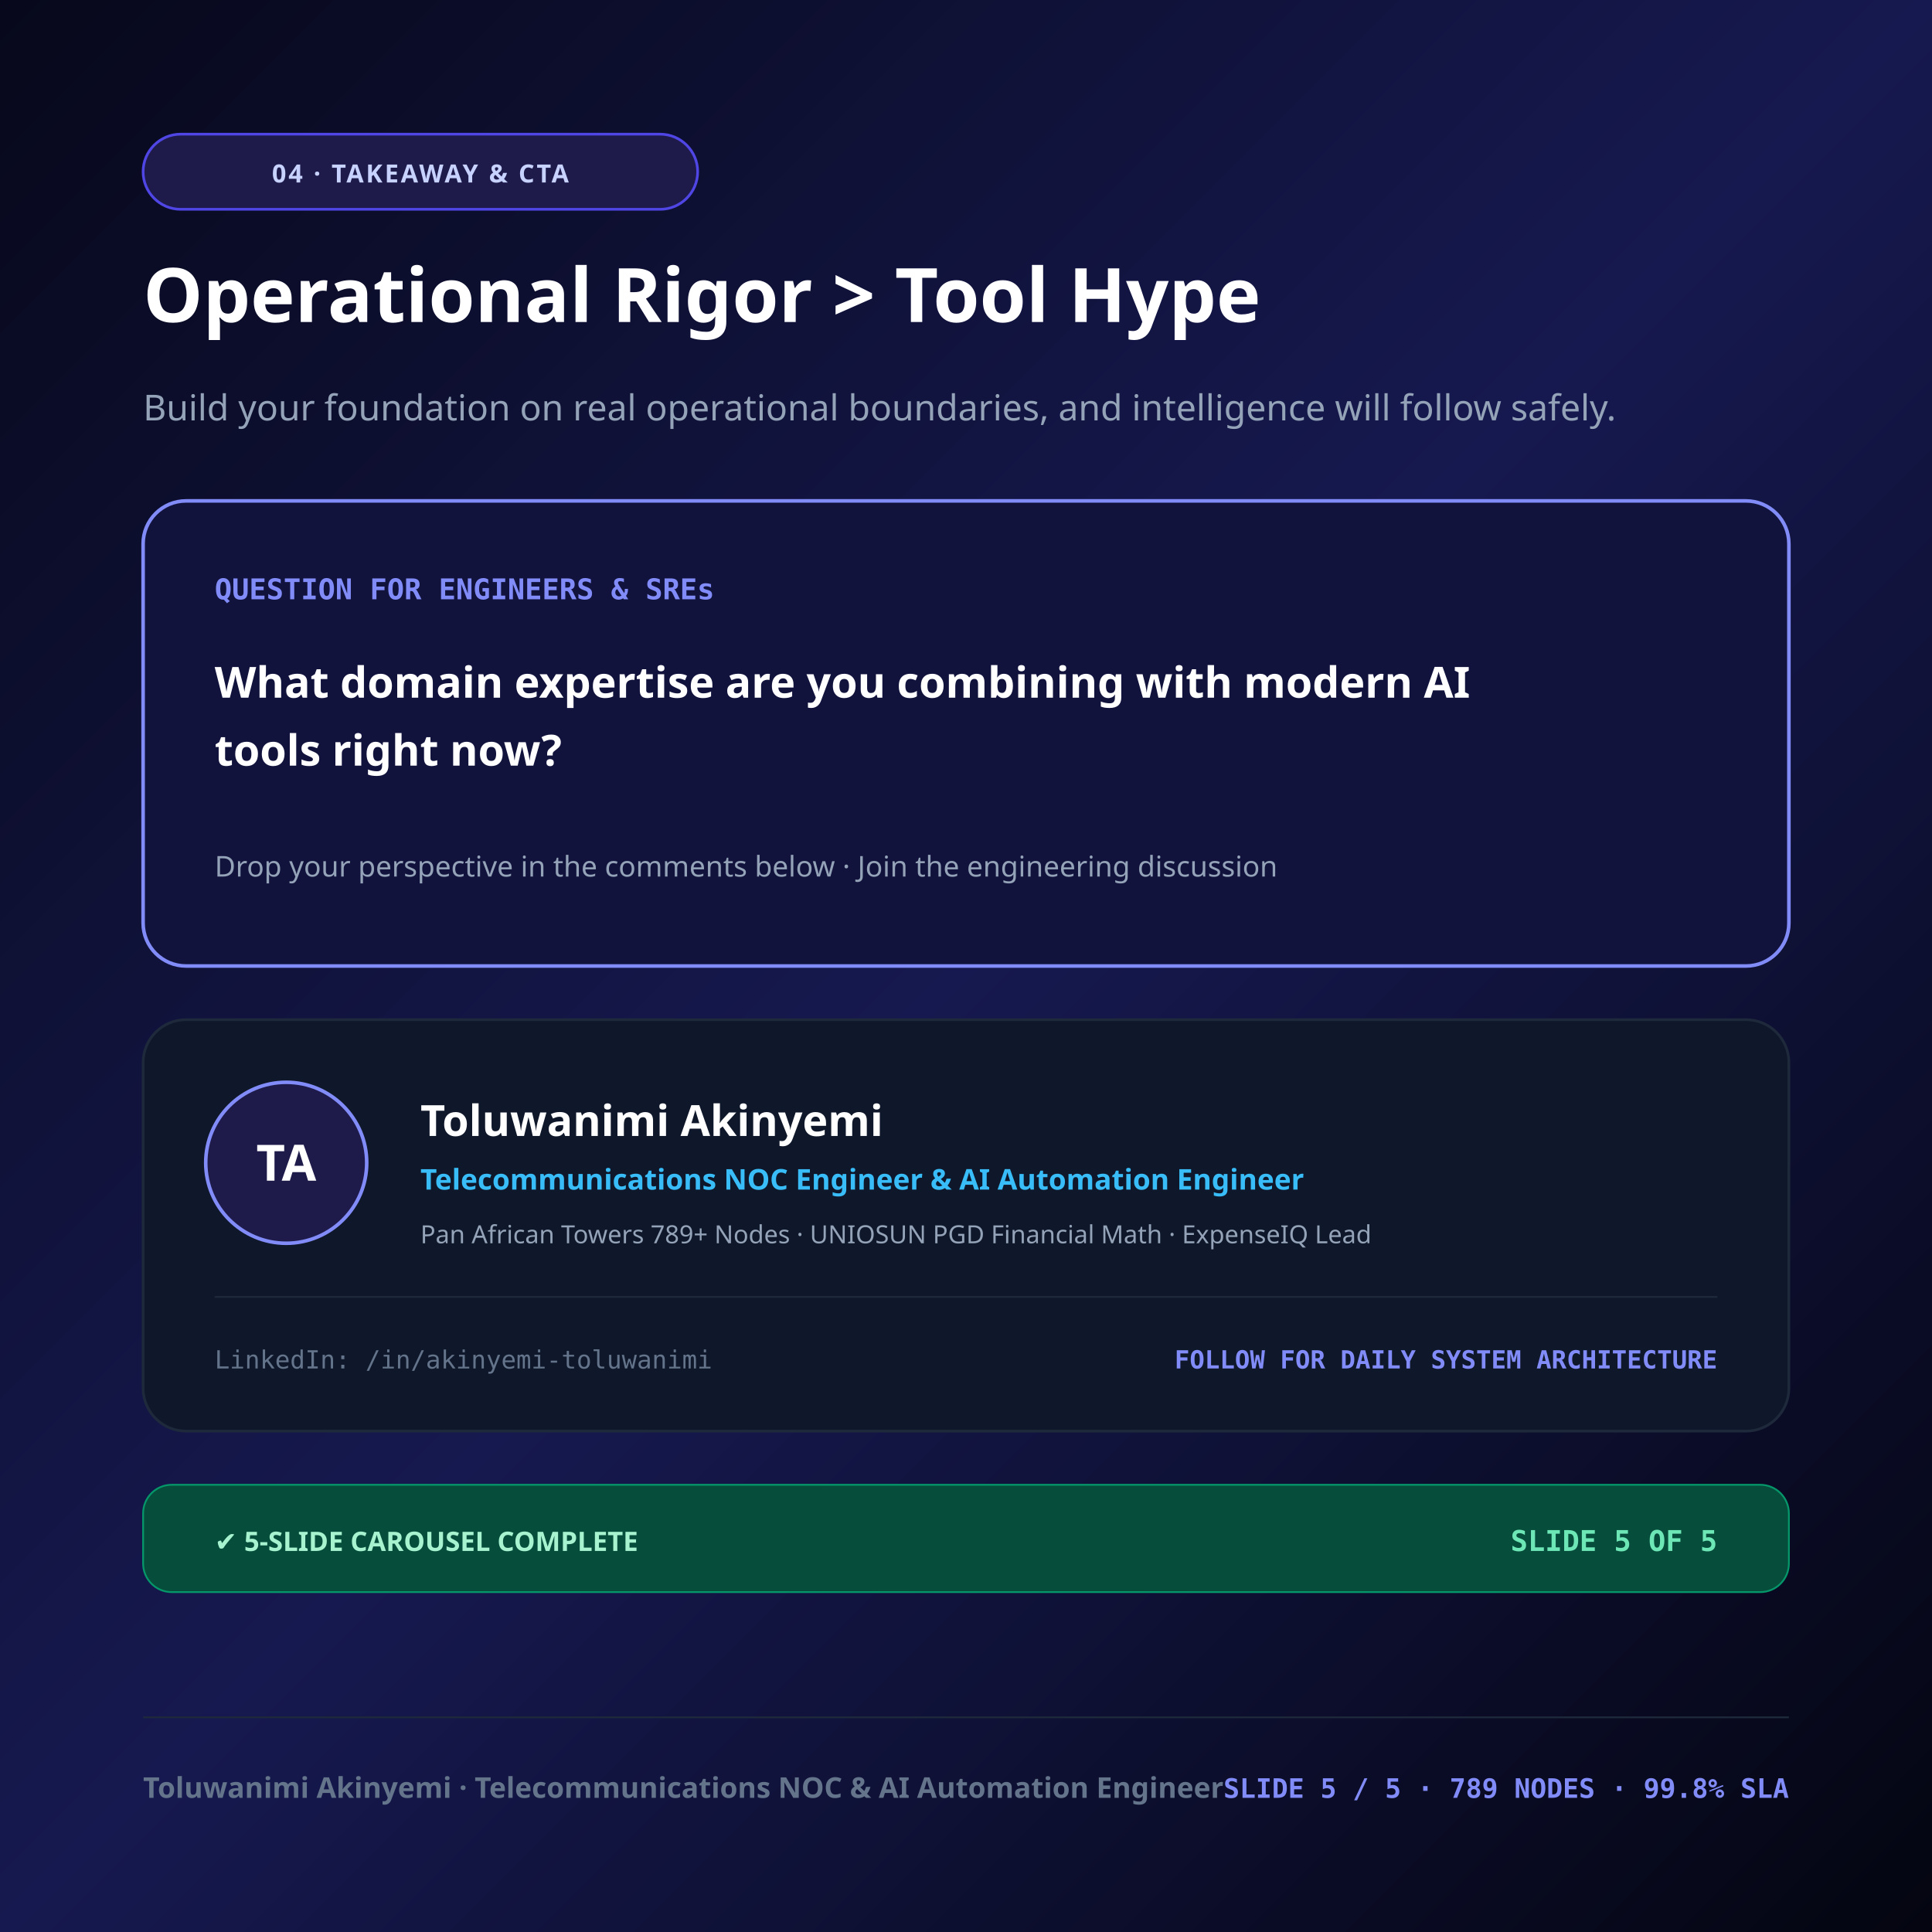
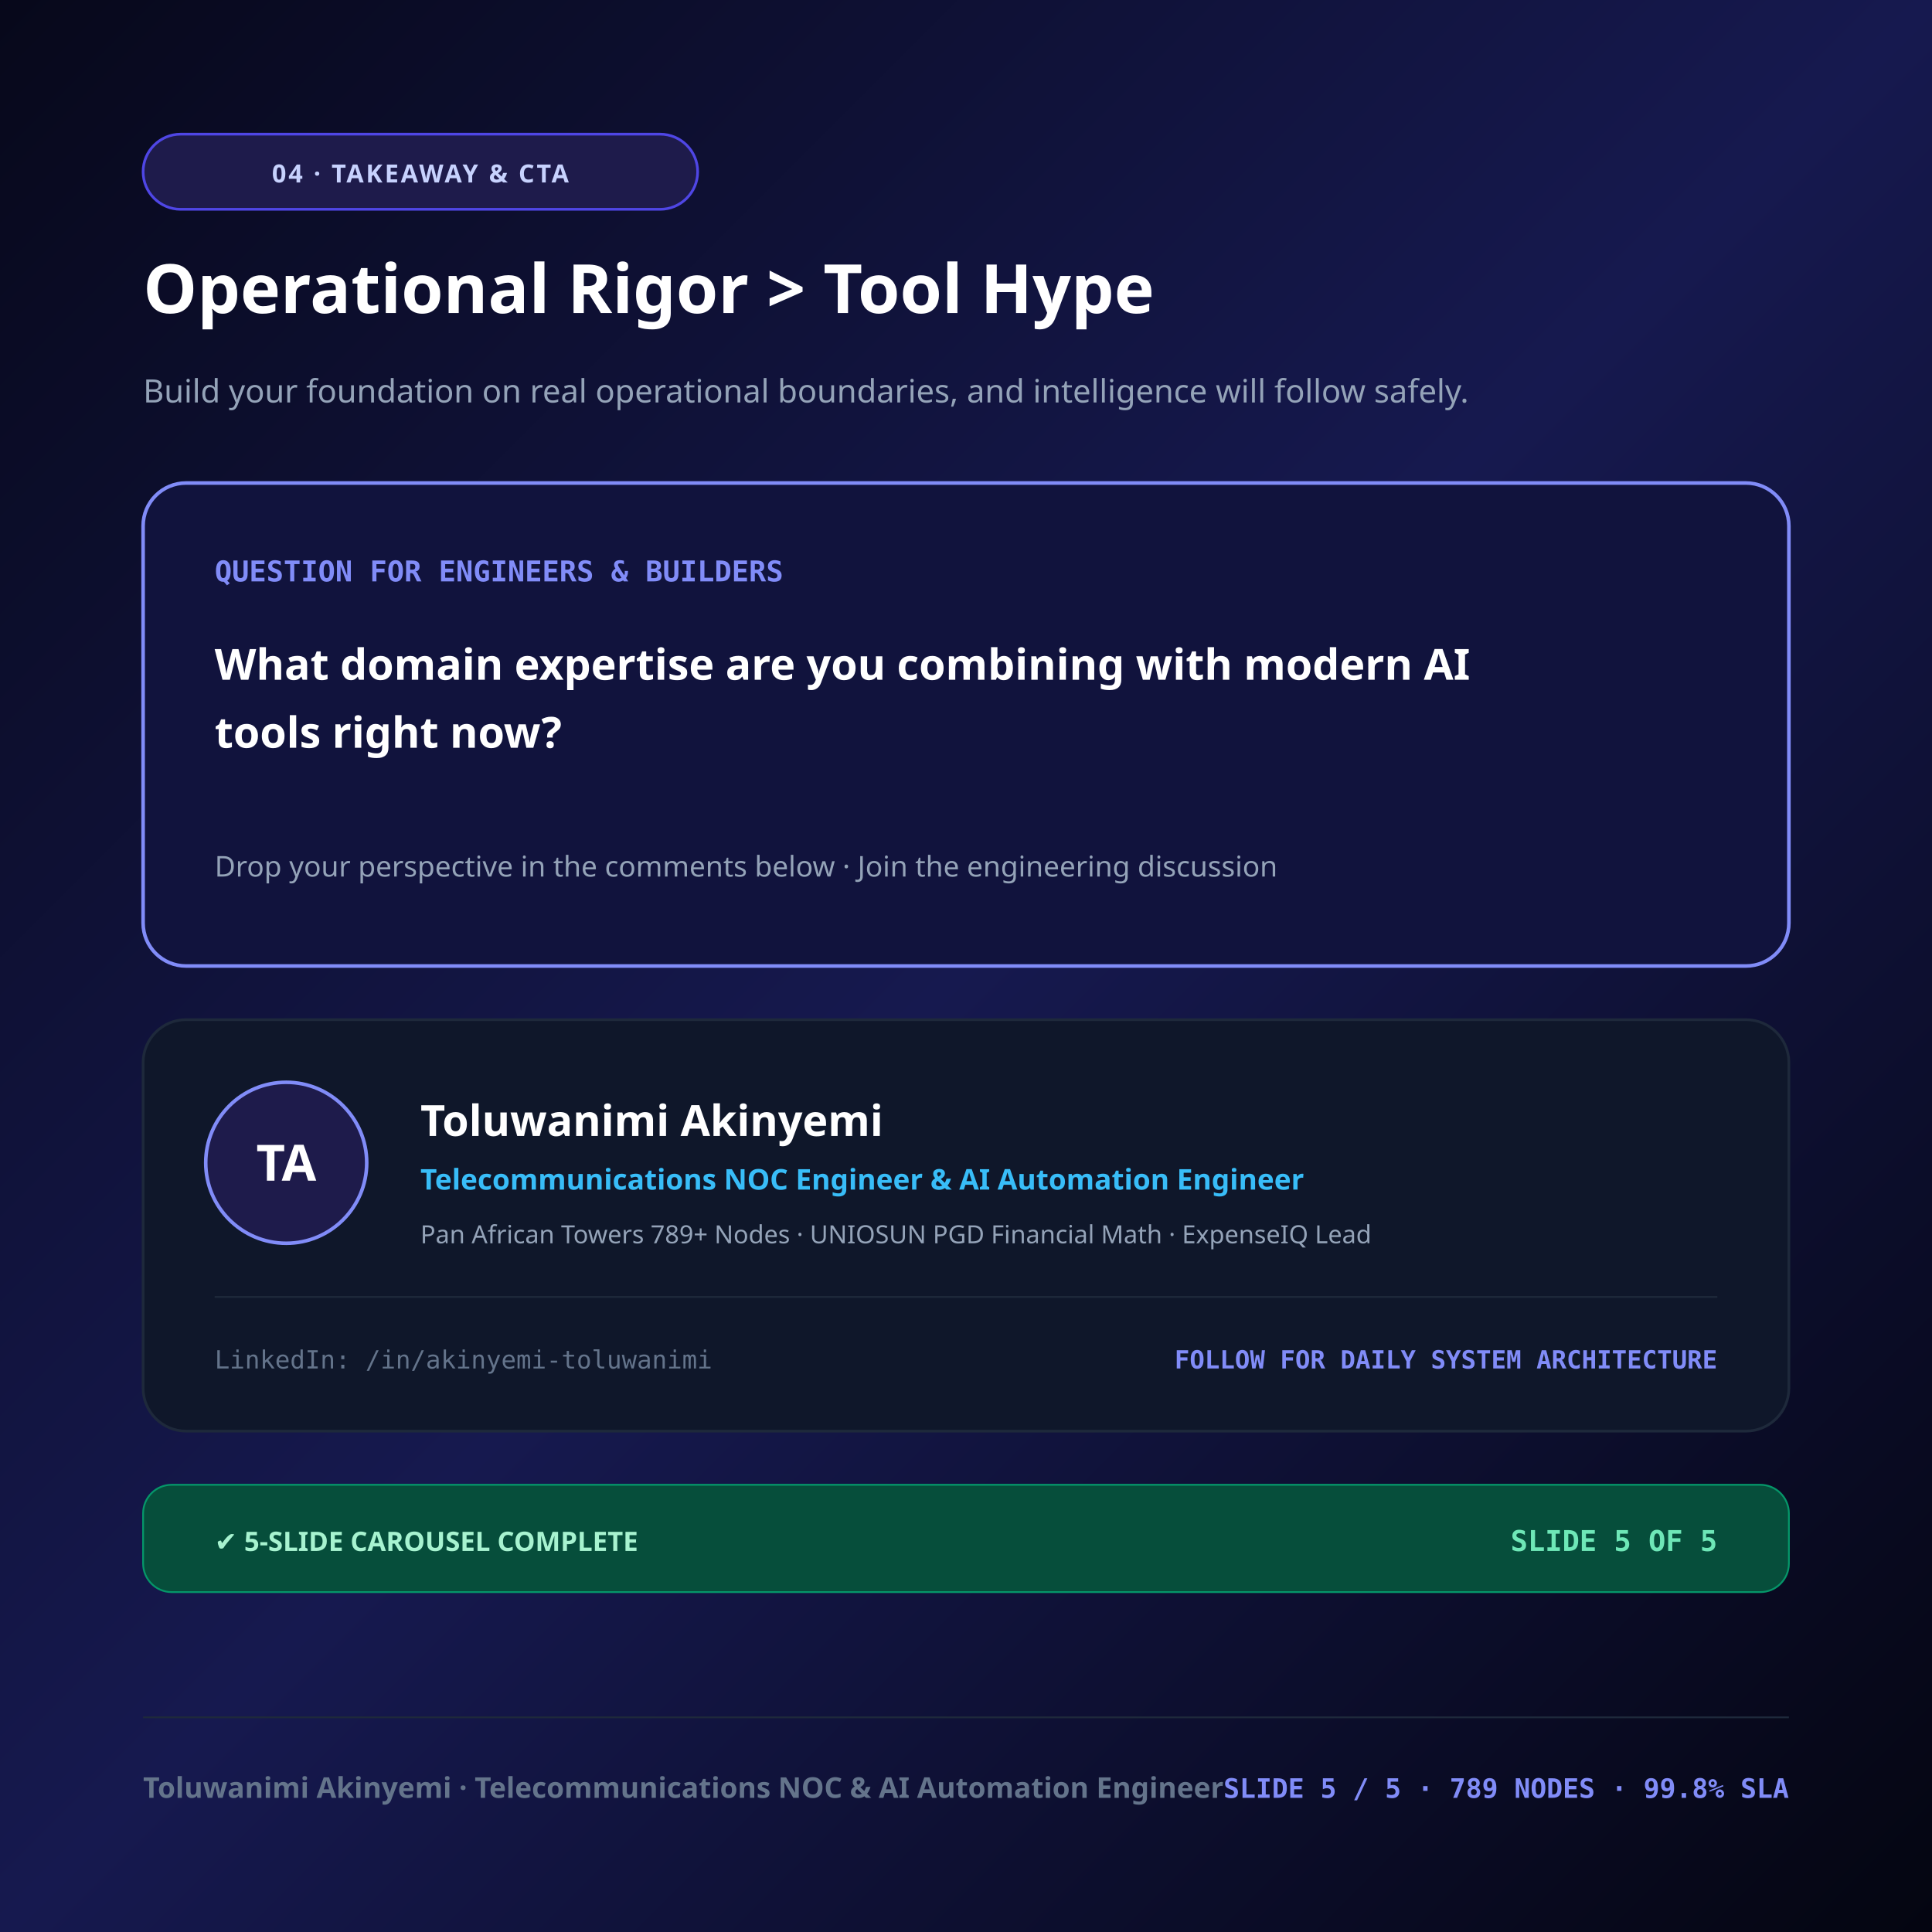
<svg xmlns="http://www.w3.org/2000/svg" viewBox="0 0 1080 1080" width="1080" height="1080">
  <defs>
    <linearGradient id="bg_post-fac91c49_s5" x1="0%" y1="0%" x2="100%" y2="100%">
      <stop offset="0%" stop-color="#07081A" />
      <stop offset="50%" stop-color="#16194F" />
      <stop offset="100%" stop-color="#040510" />
    </linearGradient>
  </defs>
  <rect width="1080" height="1080" fill="url(#bg_post-fac91c49_s5)" />
  <rect x="80" y="75" width="310" height="42" rx="21" fill="#1E1B4B" stroke="#4F46E5" stroke-width="1.5" />
  <text x="235" y="102" fill="#C7D2FE" font-family="'Plus Jakarta Sans', sans-serif" font-size="14" font-weight="800" letter-spacing="1.2" text-anchor="middle">04 · TAKEAWAY &amp; CTA</text>
-   <text x="80" y="180" fill="#FFFFFF" font-family="'Plus Jakarta Sans', sans-serif" font-size="42" font-weight="800">
+   <text x="80" y="175" fill="#FFFFFF" font-family="'Plus Jakarta Sans', sans-serif" font-size="38" font-weight="800">
            Operational Rigor &gt; Tool Hype
          </text>
-   <text x="80" y="235" fill="#94A3B8" font-family="'Plus Jakarta Sans', sans-serif" font-size="20">
+   <text x="80" y="225" fill="#94A3B8" font-family="'Plus Jakarta Sans', sans-serif" font-size="18">
            Build your foundation on real operational boundaries, and intelligence will follow safely.
          </text>
-   <rect x="80" y="280" width="920" height="260" rx="24" fill="#11133D" stroke="#818CF8" stroke-width="2" />
-   <text x="120" y="335" fill="#818CF8" font-family="'JetBrains Mono', monospace" font-size="16" font-weight="700">QUESTION FOR ENGINEERS &amp; SREs</text>
-   <text x="120" y="390" fill="#FFFFFF" font-family="'Plus Jakarta Sans', sans-serif" font-size="24" font-weight="700">
+   <rect x="80" y="270" width="920" height="270" rx="24" fill="#11133D" stroke="#818CF8" stroke-width="2" />
+   <text x="120" y="325" fill="#818CF8" font-family="'JetBrains Mono', monospace" font-size="16" font-weight="700">QUESTION FOR ENGINEERS &amp; BUILDERS</text>
+   <text x="120" y="380" fill="#FFFFFF" font-family="'Plus Jakarta Sans', sans-serif" font-size="24" font-weight="700">
    <tspan x="120" dy="0">What domain expertise are you combining with modern AI </tspan>
    <tspan x="120" dy="38">tools right now?</tspan>
  </text>
  <text x="120" y="490" fill="#94A3B8" font-family="'Plus Jakarta Sans', sans-serif" font-size="16">
            Drop your perspective in the comments below · Join the engineering discussion
          </text>
  <g transform="translate(80, 570)">
    <rect x="0" y="0" width="920" height="230" rx="24" fill="#0F172A" stroke="#1E293B" stroke-width="1.5" />
    <circle cx="80" cy="80" r="45" fill="#1E1B4B" stroke="#818CF8" stroke-width="2" />
    <text x="80" y="90" fill="#FFFFFF" font-family="'Plus Jakarta Sans', sans-serif" font-size="28" font-weight="800" text-anchor="middle">TA</text>
    <text x="155" y="65" fill="#FFFFFF" font-family="'Plus Jakarta Sans', sans-serif" font-size="24" font-weight="800">Toluwanimi Akinyemi</text>
    <text x="155" y="95" fill="#38BDF8" font-family="'Plus Jakarta Sans', sans-serif" font-size="16" font-weight="600">Telecommunications NOC Engineer &amp; AI Automation Engineer</text>
    <text x="155" y="125" fill="#94A3B8" font-family="'Plus Jakarta Sans', sans-serif" font-size="14">Pan African Towers 789+ Nodes · UNIOSUN PGD Financial Math · ExpenseIQ Lead</text>
    <line x1="40" y1="155" x2="880" y2="155" stroke="#1E293B" stroke-width="1" />
    <text x="40" y="195" fill="#64748B" font-family="'JetBrains Mono', monospace" font-size="14">LinkedIn: /in/akinyemi-toluwanimi</text>
    <text x="880" y="195" fill="#818CF8" font-family="'JetBrains Mono', monospace" font-size="14" font-weight="700" text-anchor="end">FOLLOW FOR DAILY SYSTEM ARCHITECTURE</text>
  </g>
  <g transform="translate(80, 830)">
    <rect x="0" y="0" width="920" height="60" rx="16" fill="#064E3B" stroke="#059669" />
    <text x="40" y="37" fill="#A7F3D0" font-family="'Plus Jakarta Sans', sans-serif" font-size="15" font-weight="700">✔ 5-SLIDE CAROUSEL COMPLETE</text>
    <text x="880" y="37" fill="#6EE7B7" font-family="'JetBrains Mono', monospace" font-size="16" font-weight="800" text-anchor="end">SLIDE 5 OF 5</text>
  </g>
  <line x1="80" y1="960" x2="1000" y2="960" stroke="#1E293B" stroke-width="1" />
  <text x="80" y="1005" fill="#64748B" font-family="'Plus Jakarta Sans', sans-serif" font-size="16" font-weight="600">
    Toluwanimi Akinyemi · Telecommunications NOC &amp; AI Automation Engineer
  </text>
  <text x="1000" y="1005" fill="#818CF8" font-family="'JetBrains Mono', monospace" font-size="15" font-weight="700" text-anchor="end">
    SLIDE 5 / 5 · 789 NODES · 99.8% SLA
  </text>
</svg>
